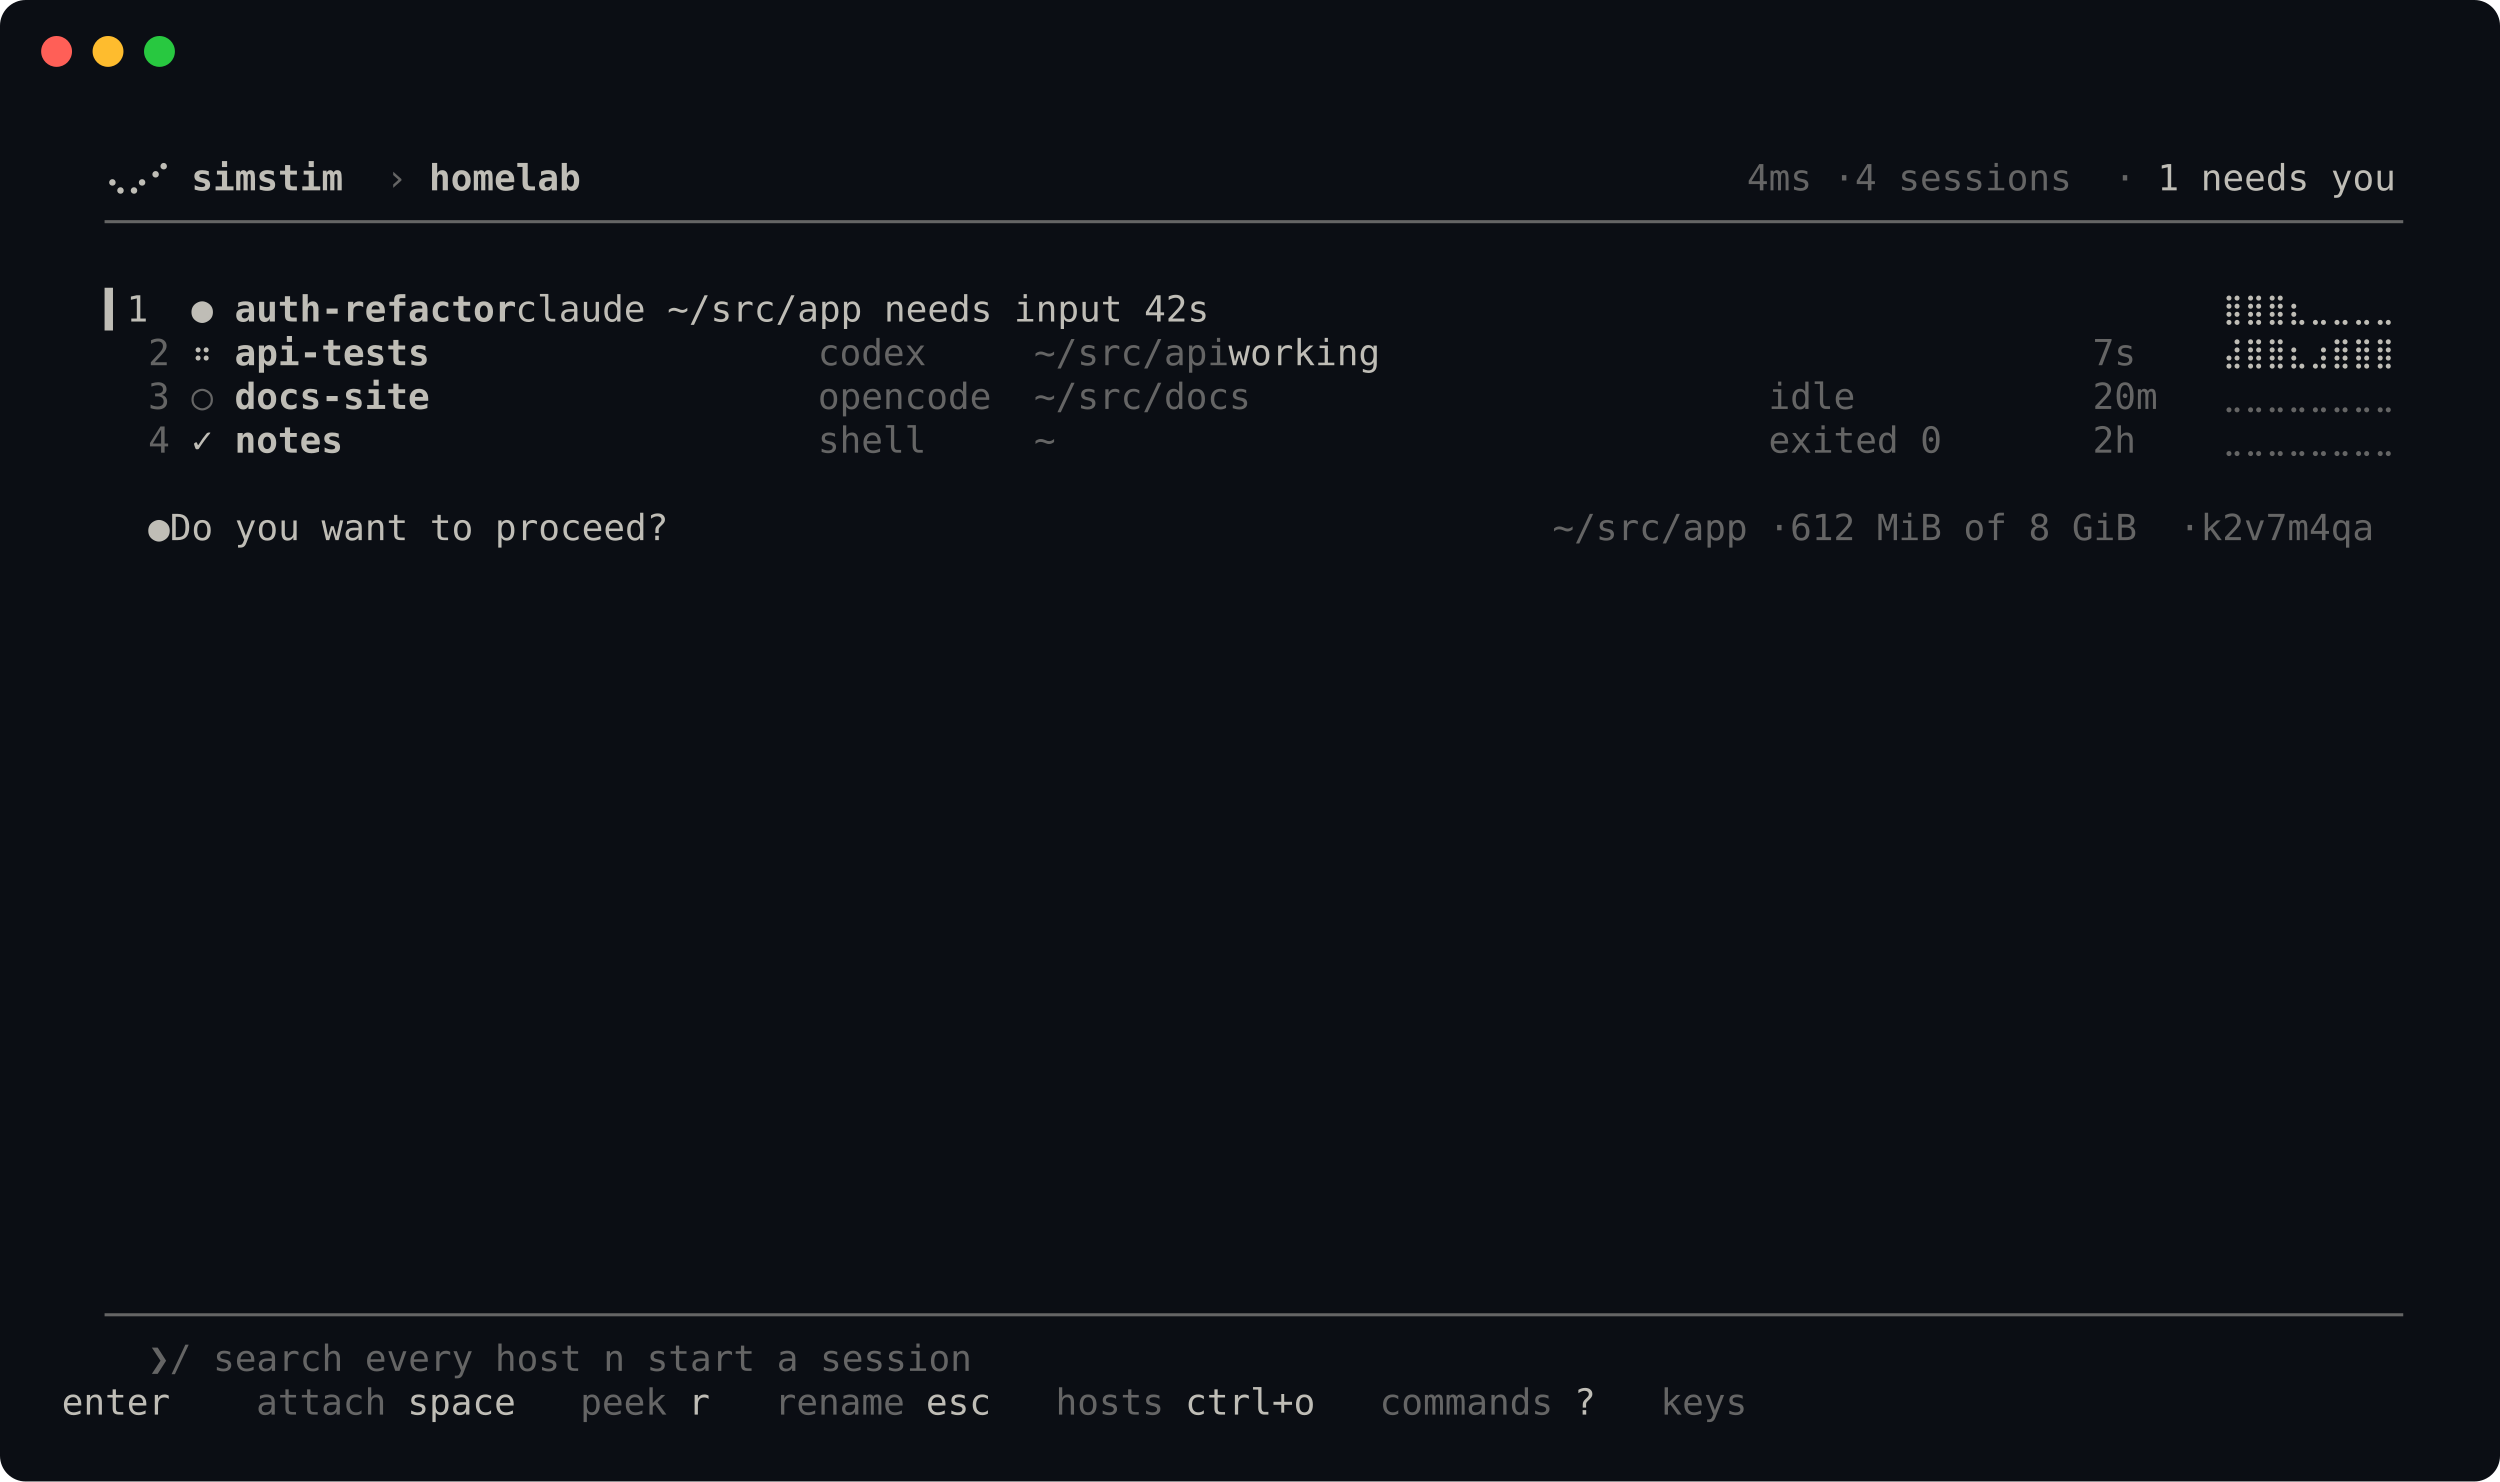
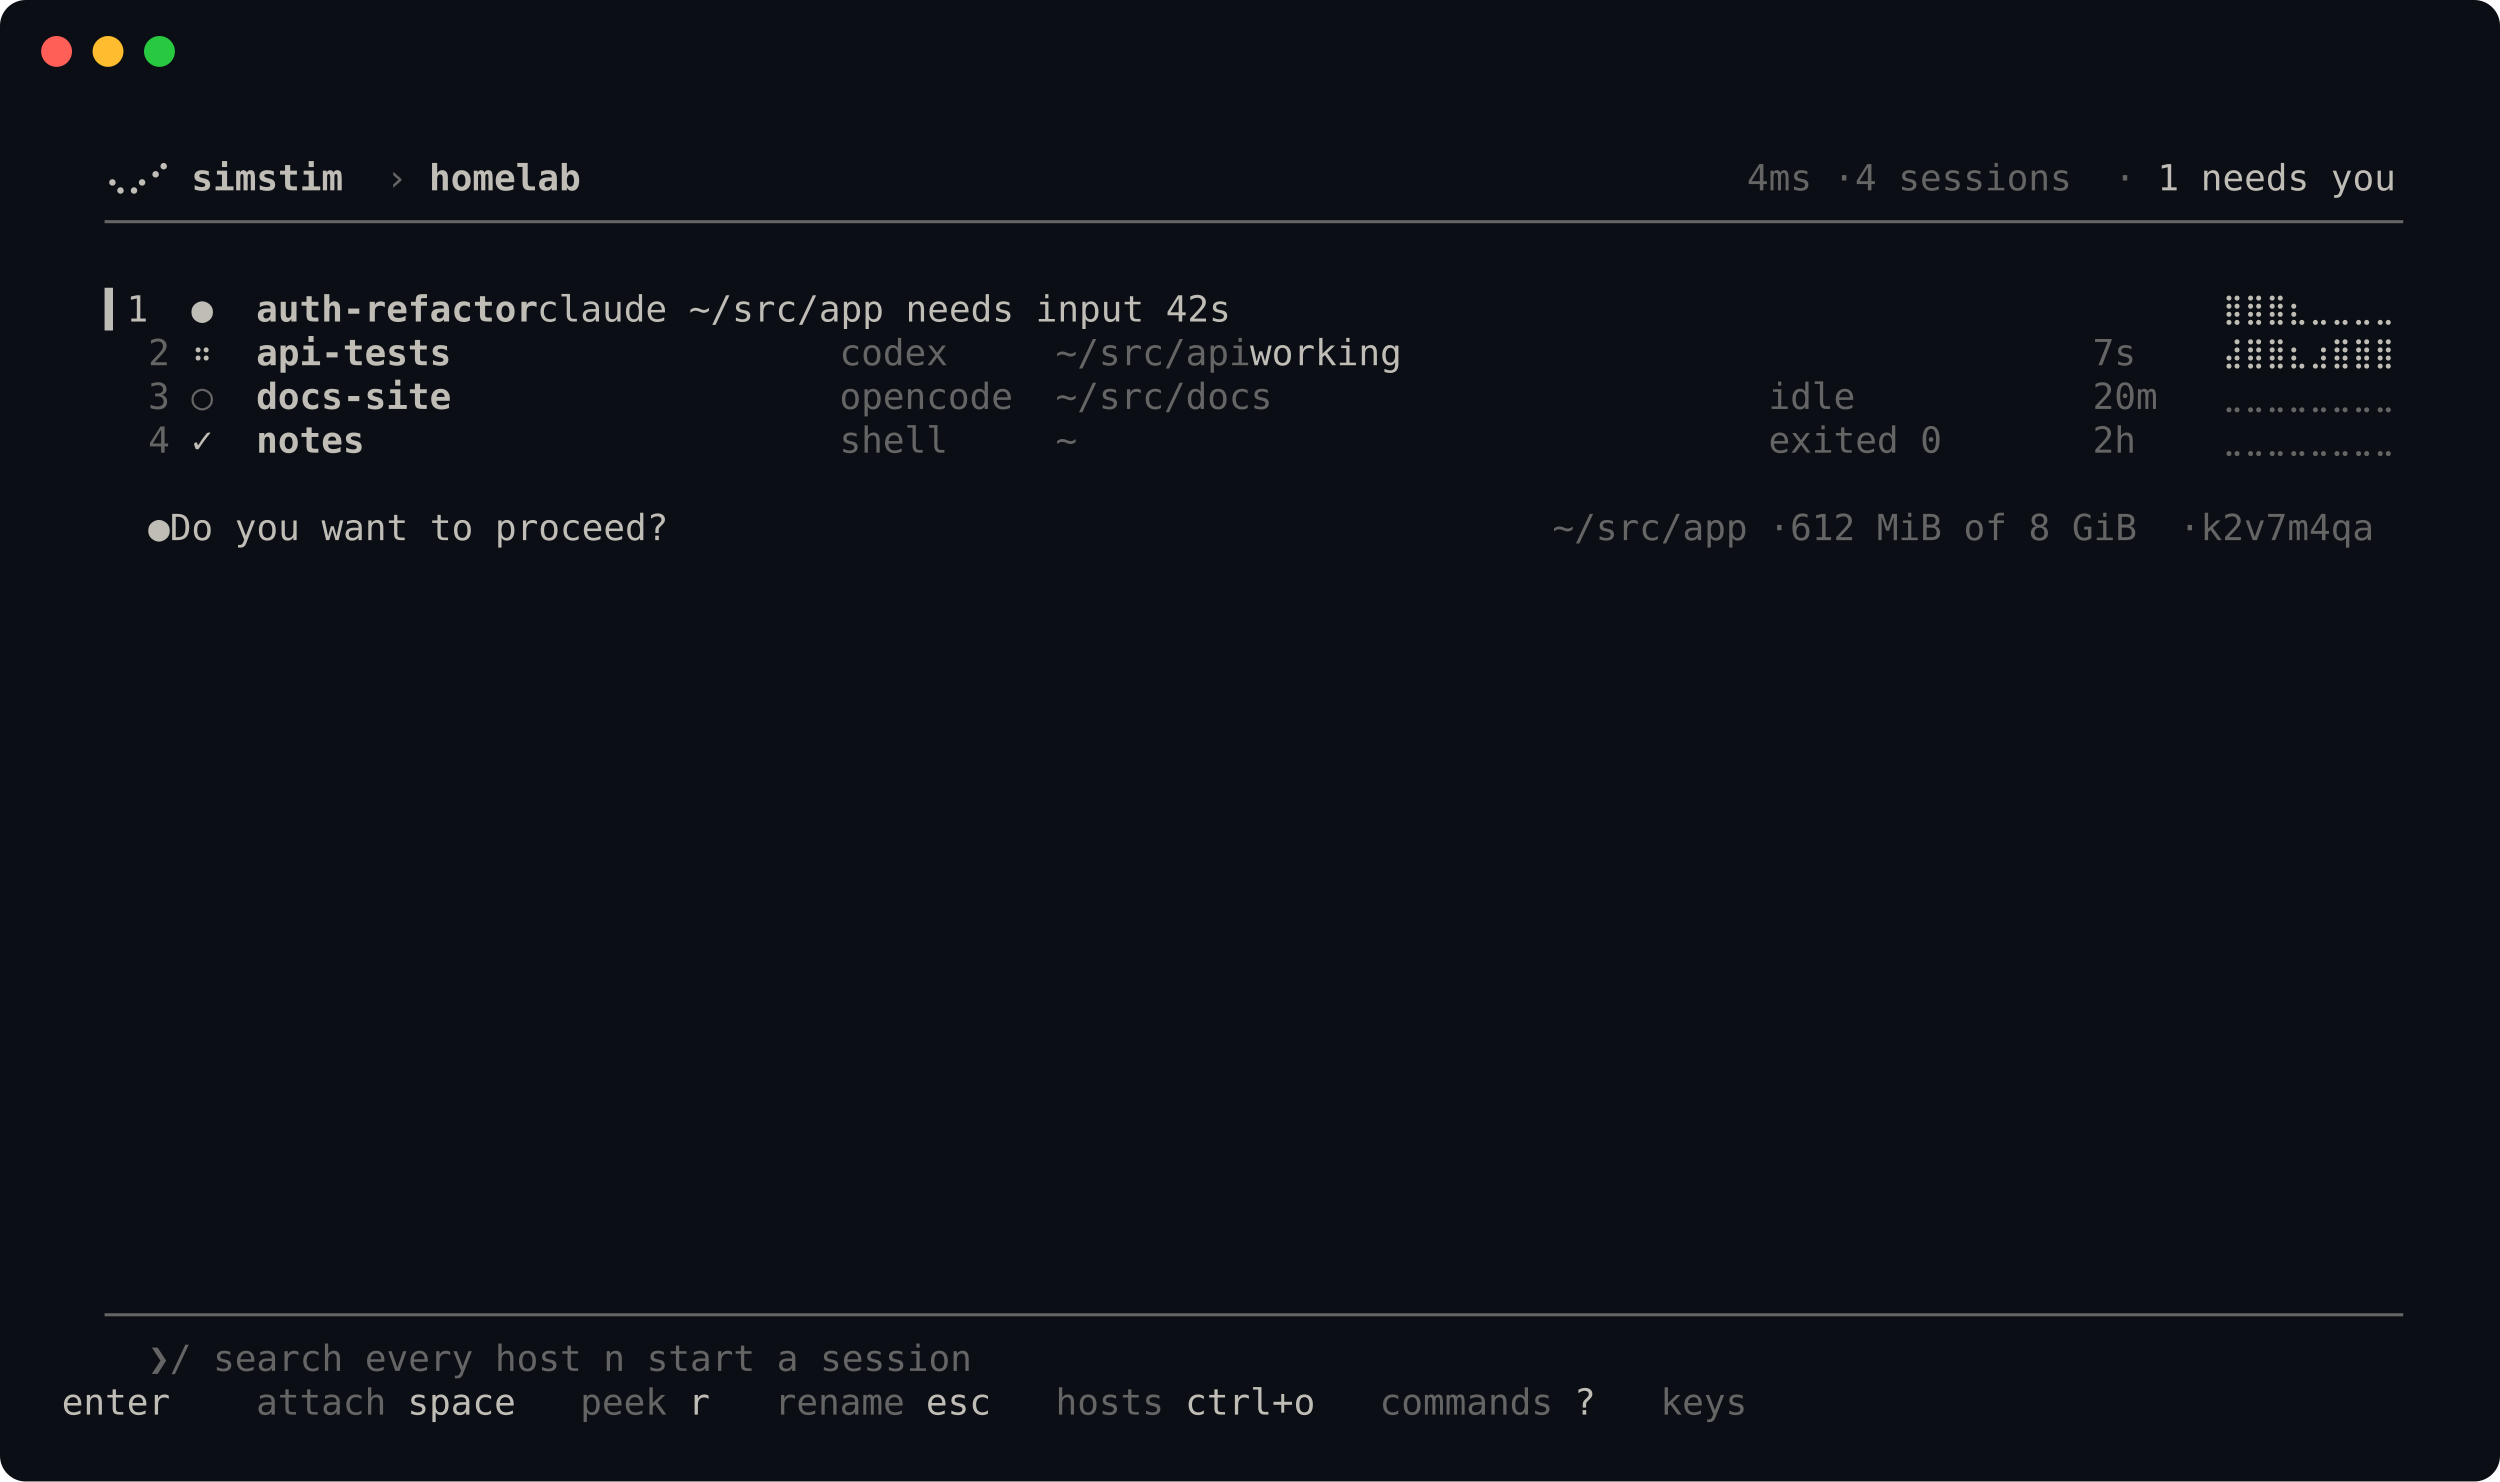
<svg xmlns="http://www.w3.org/2000/svg" width="972" height="576" viewBox="0 0 972 576">
  <style>text{font-family:"JetBrains Mono","SF Mono",Menlo,Consolas,"DejaVu Sans Mono",monospace;font-size:14px;white-space:pre}</style>
  <rect width="972" height="576" rx="10" fill="#0B0E14" />
  <circle cx="22" cy="20" r="6" fill="#FF5F57" />
  <circle cx="42" cy="20" r="6" fill="#FEBC2E" />
  <circle cx="62" cy="20" r="6" fill="#28C840" />
  <text x="40.8" y="74.0" textLength="8.4" fill="#BFBDB6" font-weight="bold">⢄</text>
  <text x="49.2" y="74.0" textLength="8.4" fill="#BFBDB6" font-weight="bold">⡠</text>
  <text x="57.6" y="74.0" textLength="8.4" fill="#BFBDB6" font-weight="bold">⠊</text>
  <text x="74.4" y="74.0" textLength="58.8" fill="#BFBDB6" font-weight="bold">simstim</text>
  <text x="150.0" y="74.0" textLength="8.4" fill="#656565">›</text>
  <text x="166.8" y="74.0" textLength="58.8" fill="#BFBDB6" font-weight="bold">homelab</text>
  <text x="679.2" y="74.0" textLength="33.6" fill="#656565">4ms </text>
  <text x="712.8" y="74.0" textLength="8.4" fill="#656565">·</text>
  <text x="721.2" y="74.0" textLength="100.8" fill="#656565"> 4 sessions </text>
  <text x="822.0" y="74.0" textLength="8.4" fill="#656565">·</text>
  <text x="838.8" y="74.0" textLength="109.2" fill="#BFBDB6">1 needs you  </text>
  <text x="40.8" y="91.0" textLength="890.4" fill="#656565">──────────────────────────────────────────────────────────────────────────────────────────────────────────</text>
  <text x="40.8" y="125.0" textLength="8.4" fill="#BFBDB6">▍</text>
  <text x="49.2" y="125.0" textLength="25.2" fill="#BFBDB6"> 1 </text>
  <text x="74.4" y="125.0" textLength="8.4" fill="#BFBDB6">●</text>
-   <text x="91.2" y="125.0" textLength="109.2" fill="#BFBDB6" font-weight="bold">auth-refactor</text>
-   <text x="200.4" y="125.0" textLength="663.6" fill="#BFBDB6">              claude    ~/src/app                         needs input     42s  </text>
+   <text x="99.6" y="125.0" textLength="109.2" fill="#BFBDB6" font-weight="bold">auth-refactor</text>
+   <text x="208.8" y="125.0" textLength="655.2" fill="#BFBDB6">              claude    ~/src/app                        needs input     42s  </text>
  <text x="864.0" y="125.0" textLength="8.4" fill="#BFBDB6">⣿</text>
  <text x="872.4" y="125.0" textLength="8.4" fill="#BFBDB6">⣿</text>
  <text x="880.8" y="125.0" textLength="8.4" fill="#BFBDB6">⣿</text>
  <text x="889.2" y="125.0" textLength="8.4" fill="#BFBDB6">⣆</text>
  <text x="897.6" y="125.0" textLength="8.4" fill="#BFBDB6">⣀</text>
  <text x="906.0" y="125.0" textLength="8.4" fill="#BFBDB6">⣀</text>
  <text x="914.4" y="125.0" textLength="8.4" fill="#BFBDB6">⣀</text>
  <text x="922.8" y="125.0" textLength="8.4" fill="#BFBDB6">⣀</text>
  <text x="57.6" y="142.0" textLength="8.4" fill="#656565">2</text>
  <text x="74.4" y="142.0" textLength="8.4" fill="#BFBDB6">⠶</text>
-   <text x="91.2" y="142.0" textLength="75.6" fill="#BFBDB6" font-weight="bold">api-tests</text>
-   <text x="318.0" y="142.0" textLength="67.2" fill="#656565">codex   </text>
-   <text x="402.0" y="142.0" textLength="75.6" fill="#656565">~/src/api</text>
-   <text x="477.6" y="142.0" textLength="336.0" fill="#BFBDB6">                         working        </text>
+   <text x="99.6" y="142.0" textLength="75.6" fill="#BFBDB6" font-weight="bold">api-tests</text>
+   <text x="326.4" y="142.0" textLength="67.2" fill="#656565">codex   </text>
+   <text x="410.4" y="142.0" textLength="75.6" fill="#656565">~/src/api</text>
+   <text x="486.0" y="142.0" textLength="327.6" fill="#BFBDB6">                        working        </text>
  <text x="813.6" y="142.0" textLength="33.6" fill="#656565">  7s</text>
  <text x="864.0" y="142.0" textLength="8.4" fill="#BFBDB6">⣼</text>
  <text x="872.4" y="142.0" textLength="8.4" fill="#BFBDB6">⣿</text>
  <text x="880.8" y="142.0" textLength="8.4" fill="#BFBDB6">⣿</text>
  <text x="889.2" y="142.0" textLength="8.4" fill="#BFBDB6">⣆</text>
  <text x="897.6" y="142.0" textLength="8.4" fill="#BFBDB6">⣰</text>
  <text x="906.0" y="142.0" textLength="8.4" fill="#BFBDB6">⣿</text>
  <text x="914.4" y="142.0" textLength="8.4" fill="#BFBDB6">⣿</text>
  <text x="922.8" y="142.0" textLength="8.4" fill="#BFBDB6">⣿</text>
  <text x="57.6" y="159.0" textLength="8.4" fill="#656565">3</text>
  <text x="74.4" y="159.0" textLength="8.4" fill="#656565">○</text>
-   <text x="91.2" y="159.0" textLength="75.6" fill="#BFBDB6" font-weight="bold">docs-site</text>
-   <text x="318.0" y="159.0" textLength="67.2" fill="#656565">opencode</text>
-   <text x="402.0" y="159.0" textLength="84.0" fill="#656565">~/src/docs</text>
+   <text x="99.6" y="159.0" textLength="75.6" fill="#BFBDB6" font-weight="bold">docs-site</text>
+   <text x="326.4" y="159.0" textLength="67.2" fill="#656565">opencode</text>
+   <text x="410.4" y="159.0" textLength="84.0" fill="#656565">~/src/docs</text>
  <text x="687.6" y="159.0" textLength="109.2" fill="#656565">idle         </text>
  <text x="813.6" y="159.0" textLength="33.6" fill="#656565"> 20m</text>
  <text x="864.0" y="159.0" textLength="8.4" fill="#656565">⣀</text>
  <text x="872.4" y="159.0" textLength="8.4" fill="#656565">⣀</text>
  <text x="880.8" y="159.0" textLength="8.4" fill="#656565">⣀</text>
  <text x="889.2" y="159.0" textLength="8.4" fill="#656565">⣀</text>
  <text x="897.6" y="159.0" textLength="8.4" fill="#656565">⣀</text>
  <text x="906.0" y="159.0" textLength="8.4" fill="#656565">⣀</text>
  <text x="914.4" y="159.0" textLength="8.4" fill="#656565">⣀</text>
  <text x="922.8" y="159.0" textLength="8.4" fill="#656565">⣀</text>
  <text x="57.6" y="176.0" textLength="8.4" fill="#656565">4</text>
  <text x="74.4" y="176.0" textLength="8.4" fill="#BFBDB6">✓</text>
-   <text x="91.2" y="176.0" textLength="42.0" fill="#BFBDB6" font-weight="bold">notes</text>
-   <text x="318.0" y="176.0" textLength="67.2" fill="#656565">shell   </text>
-   <text x="402.0" y="176.0" textLength="8.4" fill="#656565">~</text>
+   <text x="99.6" y="176.0" textLength="42.0" fill="#BFBDB6" font-weight="bold">notes</text>
+   <text x="326.4" y="176.0" textLength="67.2" fill="#656565">shell   </text>
+   <text x="410.4" y="176.0" textLength="8.4" fill="#656565">~</text>
  <text x="687.6" y="176.0" textLength="109.2" fill="#656565">exited 0     </text>
  <text x="813.6" y="176.0" textLength="33.6" fill="#656565">  2h</text>
  <text x="864.0" y="176.0" textLength="8.4" fill="#656565">⣀</text>
  <text x="872.4" y="176.0" textLength="8.4" fill="#656565">⣀</text>
  <text x="880.8" y="176.0" textLength="8.4" fill="#656565">⣀</text>
  <text x="889.2" y="176.0" textLength="8.4" fill="#656565">⣀</text>
  <text x="897.6" y="176.0" textLength="8.4" fill="#656565">⣀</text>
  <text x="906.0" y="176.0" textLength="8.4" fill="#656565">⣀</text>
  <text x="914.4" y="176.0" textLength="8.4" fill="#656565">⣀</text>
  <text x="922.8" y="176.0" textLength="8.4" fill="#656565">⣀</text>
  <text x="57.6" y="210.0" textLength="8.4" fill="#BFBDB6">●</text>
  <text x="66.0" y="210.0" textLength="537.6" fill="#BFBDB6"> Do you want to proceed?                                        </text>
  <text x="603.6" y="210.0" textLength="84.0" fill="#656565">~/src/app </text>
  <text x="687.6" y="210.0" textLength="8.4" fill="#656565">·</text>
  <text x="696.0" y="210.0" textLength="151.2" fill="#656565"> 612 MiB of 8 GiB </text>
  <text x="847.2" y="210.0" textLength="8.4" fill="#656565">·</text>
  <text x="855.6" y="210.0" textLength="75.6" fill="#656565"> k2v7m4qa</text>
  <text x="40.8" y="516.0" textLength="890.4" fill="#656565">──────────────────────────────────────────────────────────────────────────────────────────────────────────</text>
  <text x="57.6" y="533.0" textLength="8.4" fill="#656565">❯</text>
  <text x="66.0" y="533.0" textLength="336.0" fill="#656565"> / search every host   n start a session</text>
  <text x="24.0" y="550.0" textLength="75.6" fill="#BFBDB6">    enter</text>
  <text x="99.6" y="550.0" textLength="58.8" fill="#656565"> attach</text>
  <text x="158.4" y="550.0" textLength="67.2" fill="#BFBDB6">   space</text>
  <text x="225.6" y="550.0" textLength="42.0" fill="#656565"> peek</text>
  <text x="267.6" y="550.0" textLength="33.6" fill="#BFBDB6">   r</text>
  <text x="301.2" y="550.0" textLength="58.8" fill="#656565"> rename</text>
  <text x="360.0" y="550.0" textLength="50.4" fill="#BFBDB6">   esc</text>
  <text x="410.4" y="550.0" textLength="50.4" fill="#656565"> hosts</text>
  <text x="460.8" y="550.0" textLength="75.6" fill="#BFBDB6">   ctrl+o</text>
  <text x="536.4" y="550.0" textLength="75.6" fill="#656565"> commands</text>
  <text x="612.0" y="550.0" textLength="33.6" fill="#BFBDB6">   ?</text>
  <text x="645.6" y="550.0" textLength="42.0" fill="#656565"> keys</text>
</svg>
